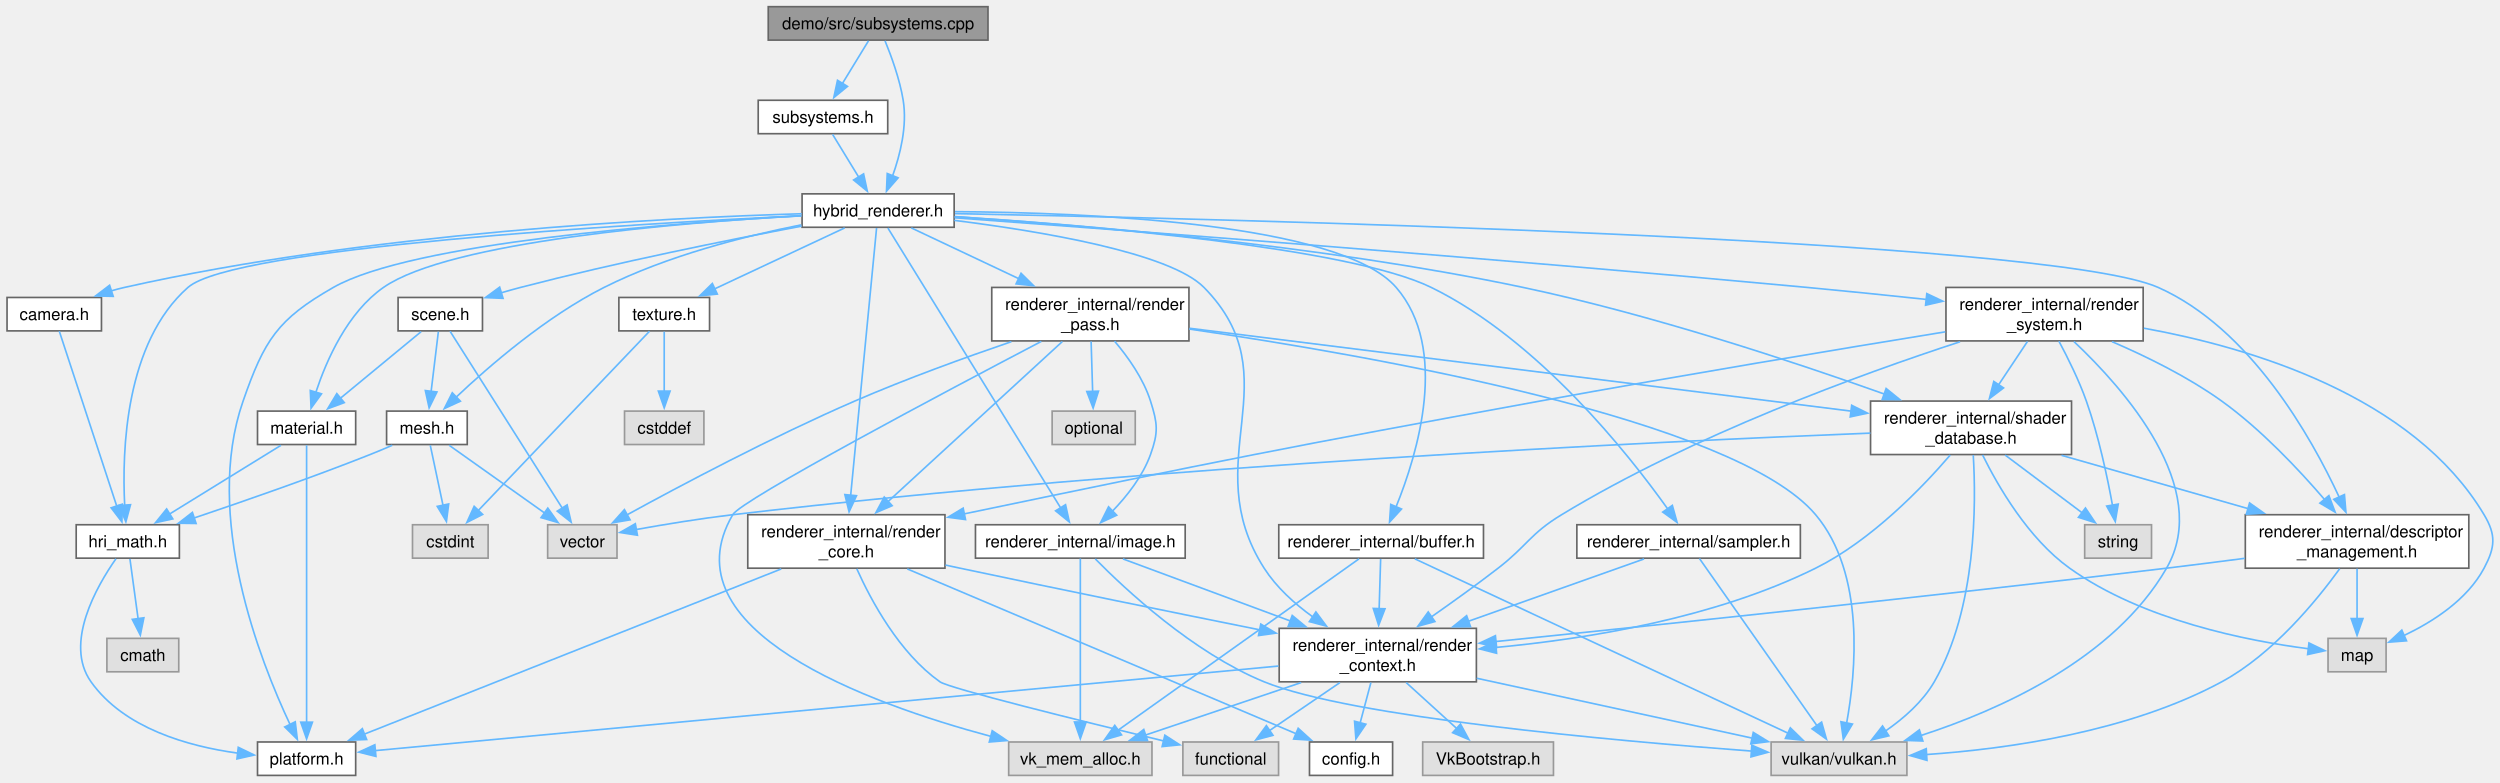
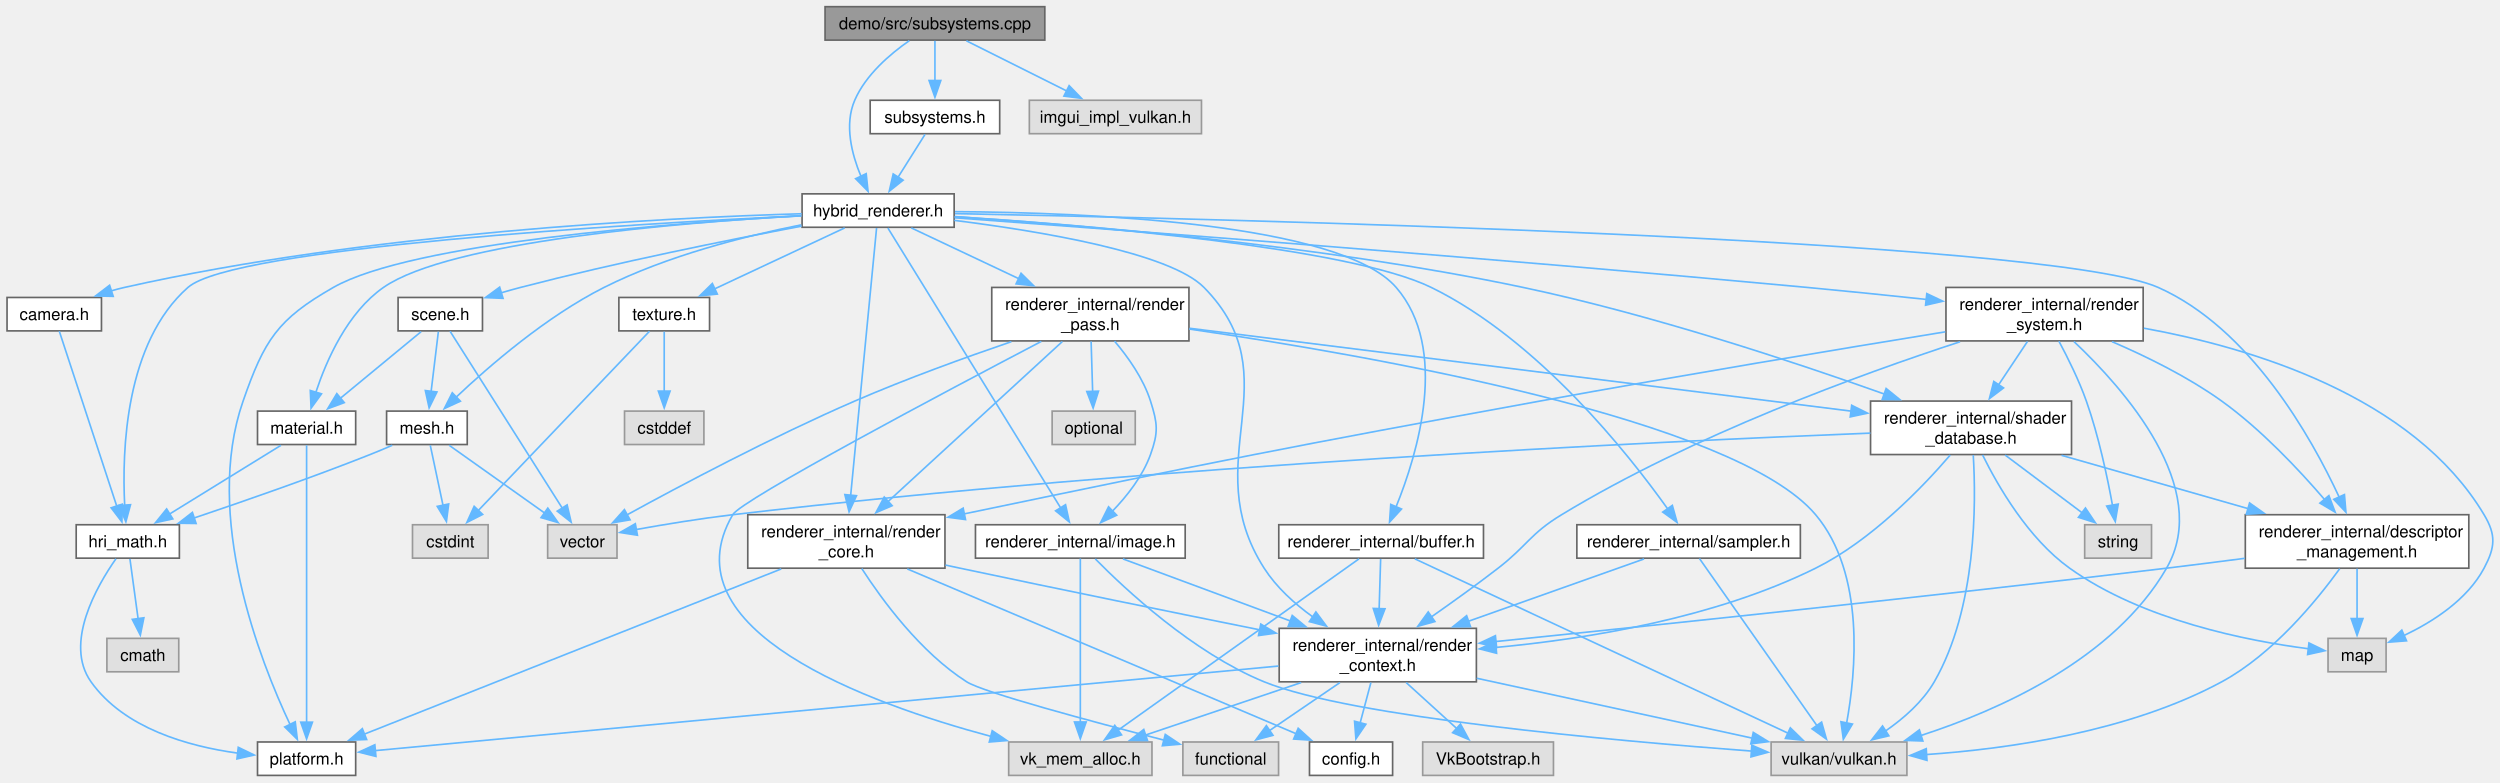
<svg xmlns="http://www.w3.org/2000/svg" xmlns:xlink="http://www.w3.org/1999/xlink" width="1496pt" height="468pt" viewBox="0.00 0.00 1495.57 468.00">
  <g id="graph0" class="graph" transform="scale(1 1) rotate(0) translate(4 464)">
    <g id="Node000001" class="node">
      <g id="a_Node000001">
        <a xlink:title=" ">
-           <polygon fill="#999999" stroke="#666666" points="587,-460 455.5,-460 455.5,-440 587,-440 587,-460" />
-           <text text-anchor="middle" x="521.25" y="-446.5" font-family="Helvetica,sans-Serif" font-size="10.00">demo/src/subsystems.cpp</text>
+           <polygon fill="#999999" stroke="#666666" points="621,-460 489.5,-460 489.5,-440 621,-440 621,-460" />
+           <text text-anchor="middle" x="555.25" y="-446.5" font-family="Helvetica,sans-Serif" font-size="10.00">demo/src/subsystems.cpp</text>
        </a>
      </g>
    </g>
    <g id="Node000002" class="node">
      <g id="a_Node000002">
        <a xlink:href="subsystems_8h.html" target="_top" xlink:title=" ">
-           <polygon fill="white" stroke="#666666" points="527,-404 449.5,-404 449.5,-384 527,-384 527,-404" />
-           <text text-anchor="middle" x="488.25" y="-390.5" font-family="Helvetica,sans-Serif" font-size="10.00">subsystems.h</text>
+           <polygon fill="white" stroke="#666666" points="594,-404 516.5,-404 516.5,-384 594,-384 594,-404" />
+           <text text-anchor="middle" x="555.25" y="-390.5" font-family="Helvetica,sans-Serif" font-size="10.00">subsystems.h</text>
        </a>
      </g>
    </g>
    <g id="edge1_Node000001_Node000002" class="edge">
      <g id="a_edge1_Node000001_Node000002">
        <a xlink:title=" ">
-           <path fill="none" stroke="#63b8ff" d="M515.5,-439.59C511.2,-432.55 505.16,-422.67 499.86,-414" />
-           <polygon fill="#63b8ff" stroke="#63b8ff" points="502.92,-412.3 494.72,-405.59 496.95,-415.95 502.92,-412.3" />
+           <path fill="none" stroke="#63b8ff" d="M555.25,-439.59C555.25,-433.01 555.25,-423.96 555.25,-415.73" />
+           <polygon fill="#63b8ff" stroke="#63b8ff" points="558.75,-415.81 555.25,-405.81 551.75,-415.81 558.75,-415.81" />
        </a>
      </g>
    </g>
    <g id="Node000003" class="node">
      <g id="a_Node000003">
        <a xlink:href="hybrid__renderer_8h.html" target="_top" xlink:title=" ">
          <polygon fill="white" stroke="#666666" points="566.75,-348 475.75,-348 475.75,-328 566.75,-328 566.75,-348" />
          <text text-anchor="middle" x="521.25" y="-334.5" font-family="Helvetica,sans-Serif" font-size="10.00">hybrid_renderer.h</text>
        </a>
      </g>
    </g>
    <g id="edge73_Node000001_Node000003" class="edge">
      <g id="a_edge73_Node000001_Node000003">
        <a xlink:title=" ">
-           <path fill="none" stroke="#63b8ff" d="M525.39,-439.57C529.07,-430.62 534.19,-416.68 536.25,-404 538.75,-388.6 534.46,-371.4 529.84,-358.56" />
-           <polygon fill="#63b8ff" stroke="#63b8ff" points="533.21,-357.57 526.25,-349.59 526.71,-360.17 533.21,-357.57" />
+           <path fill="none" stroke="#63b8ff" d="M539.95,-439.69C528.56,-431.79 513.88,-419.3 507.25,-404 500.93,-389.42 505.46,-371.72 510.99,-358.48" />
+           <polygon fill="#63b8ff" stroke="#63b8ff" points="514.11,-360.08 515.22,-349.54 507.78,-357.08 514.11,-360.08" />
+         </a>
+       </g>
+     </g>
+     <g id="Node000032" class="node">
+       <g id="a_Node000032">
+         <a xlink:title=" ">
+           <polygon fill="#e0e0e0" stroke="#999999" points="714.75,-404 611.75,-404 611.75,-384 714.75,-384 714.75,-404" />
+           <text text-anchor="middle" x="663.25" y="-390.5" font-family="Helvetica,sans-Serif" font-size="10.00">imgui_impl_vulkan.h</text>
+         </a>
+       </g>
+     </g>
+     <g id="edge74_Node000001_Node000032" class="edge">
+       <g id="a_edge74_Node000001_Node000032">
+         <a xlink:title=" ">
+           <path fill="none" stroke="#63b8ff" d="M574.06,-439.59C590.61,-431.32 614.96,-419.14 634.04,-409.6" />
+           <polygon fill="#63b8ff" stroke="#63b8ff" points="635.56,-412.76 642.94,-405.16 632.43,-406.5 635.56,-412.76" />
        </a>
      </g>
    </g>
    <g id="edge2_Node000002_Node000003" class="edge">
      <g id="a_edge2_Node000002_Node000003">
        <a xlink:title=" ">
-           <path fill="none" stroke="#63b8ff" d="M494,-383.59C498.3,-376.55 504.34,-366.67 509.64,-358" />
-           <polygon fill="#63b8ff" stroke="#63b8ff" points="512.55,-359.95 514.78,-349.59 506.58,-356.3 512.55,-359.95" />
+           <path fill="none" stroke="#63b8ff" d="M549.33,-383.59C544.89,-376.55 538.67,-366.67 533.21,-358" />
+           <polygon fill="#63b8ff" stroke="#63b8ff" points="536.2,-356.18 527.91,-349.58 530.28,-359.91 536.2,-356.18" />
        </a>
      </g>
    </g>
    <g id="Node000004" class="node">
      <g id="a_Node000004">
        <a xlink:href="platform_8h.html" target="_top" xlink:title=" ">
          <polygon fill="white" stroke="#666666" points="208.62,-20 149.88,-20 149.88,0 208.62,0 208.62,-20" />
          <text text-anchor="middle" x="179.25" y="-6.5" font-family="Helvetica,sans-Serif" font-size="10.00">platform.h</text>
        </a>
      </g>
    </g>
    <g id="edge3_Node000003_Node000004" class="edge">
      <g id="a_edge3_Node000003_Node000004">
        <a xlink:title=" ">
          <path fill="none" stroke="#63b8ff" d="M475.28,-334.85C397.08,-330.5 242.09,-318.72 195.25,-292 161.73,-272.88 153.96,-260.44 141.25,-224 117.26,-155.21 151.43,-68.41 169.4,-30.36" />
          <polygon fill="#63b8ff" stroke="#63b8ff" points="172.46,-32.07 173.71,-21.55 166.17,-28.99 172.46,-32.07" />
        </a>
      </g>
    </g>
    <g id="Node000005" class="node">
      <g id="a_Node000005">
        <a xlink:href="camera_8h.html" target="_top" xlink:title=" ">
          <polygon fill="white" stroke="#666666" points="56.5,-286 0,-286 0,-266 56.5,-266 56.5,-286" />
          <text text-anchor="middle" x="28.25" y="-272.5" font-family="Helvetica,sans-Serif" font-size="10.00">camera.h</text>
        </a>
      </g>
    </g>
    <g id="edge4_Node000003_Node000005" class="edge">
      <g id="a_edge4_Node000003_Node000005">
        <a xlink:title=" ">
          <path fill="none" stroke="#63b8ff" d="M475.54,-336.1C393.42,-333.68 215.92,-324.76 70.25,-292 67.64,-291.41 64.96,-290.71 62.29,-289.93" />
          <polygon fill="#63b8ff" stroke="#63b8ff" points="63.53,-286.66 52.94,-286.9 61.37,-293.31 63.53,-286.66" />
        </a>
      </g>
    </g>
    <g id="Node000006" class="node">
      <g id="a_Node000006">
        <a xlink:href="hri__math_8h.html" target="_top" xlink:title=" ">
          <polygon fill="white" stroke="#666666" points="103.12,-150 41.38,-150 41.38,-130 103.12,-130 103.12,-150" />
          <text text-anchor="middle" x="72.25" y="-136.5" font-family="Helvetica,sans-Serif" font-size="10.00">hri_math.h</text>
        </a>
      </g>
    </g>
    <g id="edge8_Node000003_Node000006" class="edge">
      <g id="a_edge8_Node000003_Node000006">
        <a xlink:title=" ">
          <path fill="none" stroke="#63b8ff" d="M475.26,-334.94C373.34,-329.97 135.37,-315.91 108.25,-292 70.77,-258.96 68.7,-194.58 70.4,-161.58" />
          <polygon fill="#63b8ff" stroke="#63b8ff" points="73.88,-161.98 71.1,-151.76 66.9,-161.49 73.88,-161.98" />
        </a>
      </g>
    </g>
    <g id="Node000008" class="node">
      <g id="a_Node000008">
        <a xlink:href="material_8h.html" target="_top" xlink:title=" ">
          <polygon fill="white" stroke="#666666" points="208.62,-218 149.88,-218 149.88,-198 208.62,-198 208.62,-218" />
          <text text-anchor="middle" x="179.25" y="-204.5" font-family="Helvetica,sans-Serif" font-size="10.00">material.h</text>
        </a>
      </g>
    </g>
    <g id="edge9_Node000003_Node000008" class="edge">
      <g id="a_edge9_Node000003_Node000008">
        <a xlink:title=" ">
          <path fill="none" stroke="#63b8ff" d="M475.27,-334.91C402.47,-330.79 264.83,-319.53 225.25,-292 203.74,-277.03 191.2,-248.62 184.79,-229.25" />
          <polygon fill="#63b8ff" stroke="#63b8ff" points="188.16,-228.32 181.93,-219.76 181.46,-230.34 188.16,-228.32" />
        </a>
      </g>
    </g>
    <g id="Node000009" class="node">
      <g id="a_Node000009">
        <a xlink:href="mesh_8h.html" target="_top" xlink:title=" ">
          <polygon fill="white" stroke="#666666" points="275.38,-218 227.12,-218 227.12,-198 275.38,-198 275.38,-218" />
          <text text-anchor="middle" x="251.25" y="-204.5" font-family="Helvetica,sans-Serif" font-size="10.00">mesh.h</text>
        </a>
      </g>
    </g>
    <g id="edge12_Node000003_Node000009" class="edge">
      <g id="a_edge12_Node000003_Node000009">
        <a xlink:title=" ">
          <path fill="none" stroke="#63b8ff" d="M475.29,-329.46C441.39,-322.71 394.84,-310.91 357.25,-292 322.67,-274.6 288.46,-244.97 268.62,-226.22" />
          <polygon fill="#63b8ff" stroke="#63b8ff" points="271.28,-223.93 261.66,-219.51 266.43,-228.97 271.28,-223.93" />
        </a>
      </g>
    </g>
    <g id="Node000012" class="node">
      <g id="a_Node000012">
        <a xlink:href="scene_8h.html" target="_top" xlink:title=" ">
          <polygon fill="white" stroke="#666666" points="284.5,-286 234,-286 234,-266 284.5,-266 284.5,-286" />
          <text text-anchor="middle" x="259.25" y="-272.5" font-family="Helvetica,sans-Serif" font-size="10.00">scene.h</text>
        </a>
      </g>
    </g>
    <g id="edge16_Node000003_Node000012" class="edge">
      <g id="a_edge16_Node000003_Node000012">
        <a xlink:title=" ">
          <path fill="none" stroke="#63b8ff" d="M475.45,-328.68C431.92,-320.47 364.74,-306.99 307.25,-292 303.46,-291.01 299.52,-289.91 295.61,-288.76" />
          <polygon fill="#63b8ff" stroke="#63b8ff" points="296.81,-285.47 286.23,-285.91 294.78,-292.17 296.81,-285.47" />
        </a>
      </g>
    </g>
    <g id="Node000013" class="node">
      <g id="a_Node000013">
        <a xlink:href="texture_8h.html" target="_top" xlink:title=" ">
          <polygon fill="white" stroke="#666666" points="420.38,-286 366.12,-286 366.12,-266 420.38,-266 420.38,-286" />
          <text text-anchor="middle" x="393.25" y="-272.5" font-family="Helvetica,sans-Serif" font-size="10.00">texture.h</text>
        </a>
      </g>
    </g>
    <g id="edge20_Node000003_Node000013" class="edge">
      <g id="a_edge20_Node000003_Node000013">
        <a xlink:title=" ">
          <path fill="none" stroke="#63b8ff" d="M501.25,-327.62C480.4,-317.85 447.46,-302.41 423.44,-291.15" />
          <polygon fill="#63b8ff" stroke="#63b8ff" points="425.02,-288.03 414.48,-286.95 422.05,-294.37 425.02,-288.03" />
        </a>
      </g>
    </g>
    <g id="Node000015" class="node">
      <g id="a_Node000015">
        <a xlink:href="buffer_8h.html" target="_top" xlink:title=" ">
          <polygon fill="white" stroke="#666666" points="883.5,-150 761,-150 761,-130 883.5,-130 883.5,-150" />
          <text text-anchor="middle" x="822.25" y="-136.5" font-family="Helvetica,sans-Serif" font-size="10.00">renderer_internal/buffer.h</text>
        </a>
      </g>
    </g>
    <g id="edge23_Node000003_Node000015" class="edge">
      <g id="a_edge23_Node000003_Node000015">
        <a xlink:title=" ">
          <path fill="none" stroke="#63b8ff" d="M567.24,-337.35C645.08,-336.85 797.67,-330.81 831.25,-292 863.1,-255.2 844.12,-192.55 831.21,-160.76" />
          <polygon fill="#63b8ff" stroke="#63b8ff" points="834.44,-159.4 827.28,-151.59 828.01,-162.16 834.44,-159.4" />
        </a>
      </g>
    </g>
    <g id="Node000018" class="node">
      <g id="a_Node000018">
        <a xlink:href="render__context_8h.html" target="_top" xlink:title=" ">
          <polygon fill="white" stroke="#666666" points="879.25,-88 761.25,-88 761.25,-56 879.25,-56 879.25,-88" />
          <text text-anchor="start" x="769.25" y="-74.5" font-family="Helvetica,sans-Serif" font-size="10.00">renderer_internal/render</text>
          <text text-anchor="middle" x="820.25" y="-62.5" font-family="Helvetica,sans-Serif" font-size="10.00">_context.h</text>
        </a>
      </g>
    </g>
    <g id="edge41_Node000003_Node000018" class="edge">
      <g id="a_edge41_Node000003_Node000018">
        <a xlink:title=" ">
          <path fill="none" stroke="#63b8ff" d="M566.82,-332.13C617.73,-325.76 695.71,-312.86 716.25,-292 769.82,-237.58 711.09,-188.32 752.25,-124 759.57,-112.56 770.42,-102.75 781.31,-94.88" />
          <polygon fill="#63b8ff" stroke="#63b8ff" points="783.22,-97.82 789.55,-89.32 779.3,-92.02 783.22,-97.82" />
        </a>
      </g>
    </g>
    <g id="Node000022" class="node">
      <g id="a_Node000022">
        <a xlink:href="descriptor__management_8h.html" target="_top" xlink:title=" ">
          <polygon fill="white" stroke="#666666" points="1473.12,-156 1339.38,-156 1339.38,-124 1473.12,-124 1473.12,-156" />
          <text text-anchor="start" x="1347.38" y="-142.5" font-family="Helvetica,sans-Serif" font-size="10.00">renderer_internal/descriptor</text>
          <text text-anchor="middle" x="1406.25" y="-130.5" font-family="Helvetica,sans-Serif" font-size="10.00">_management.h</text>
        </a>
      </g>
    </g>
    <g id="edge33_Node000003_Node000022" class="edge">
      <g id="a_edge33_Node000003_Node000022">
        <a xlink:title=" ">
          <path fill="none" stroke="#63b8ff" d="M567.23,-336.18C722.54,-333.14 1221.59,-321.19 1287.25,-292 1342.25,-267.54 1378.82,-202.61 1395.62,-166.36" />
          <polygon fill="#63b8ff" stroke="#63b8ff" points="1398.7,-168.05 1399.59,-157.49 1392.31,-165.19 1398.7,-168.05" />
        </a>
      </g>
    </g>
    <g id="Node000024" class="node">
      <g id="a_Node000024">
        <a xlink:href="image_8h.html" target="_top" xlink:title=" ">
          <polygon fill="white" stroke="#666666" points="705,-150 579.5,-150 579.5,-130 705,-130 705,-150" />
          <text text-anchor="middle" x="642.25" y="-136.5" font-family="Helvetica,sans-Serif" font-size="10.00">renderer_internal/image.h</text>
        </a>
      </g>
    </g>
    <g id="edge37_Node000003_Node000024" class="edge">
      <g id="a_edge37_Node000003_Node000024">
        <a xlink:title=" ">
          <path fill="none" stroke="#63b8ff" d="M527.09,-327.55C545.89,-297.08 605.16,-201.08 630.54,-159.98" />
          <polygon fill="#63b8ff" stroke="#63b8ff" points="633.4,-161.99 635.68,-151.65 627.45,-158.32 633.4,-161.99" />
        </a>
      </g>
    </g>
    <g id="Node000025" class="node">
      <g id="a_Node000025">
        <a xlink:href="render__core_8h.html" target="_top" xlink:title=" ">
          <polygon fill="white" stroke="#666666" points="561.25,-156 443.25,-156 443.25,-124 561.25,-124 561.25,-156" />
          <text text-anchor="start" x="451.25" y="-142.5" font-family="Helvetica,sans-Serif" font-size="10.00">renderer_internal/render</text>
          <text text-anchor="middle" x="502.25" y="-130.5" font-family="Helvetica,sans-Serif" font-size="10.00">_core.h</text>
        </a>
      </g>
    </g>
    <g id="edge42_Node000003_Node000025" class="edge">
      <g id="a_edge42_Node000003_Node000025">
        <a xlink:title=" ">
          <path fill="none" stroke="#63b8ff" d="M520.33,-327.55C517.55,-298.82 509.11,-211.81 504.82,-167.52" />
          <polygon fill="#63b8ff" stroke="#63b8ff" points="508.32,-167.37 503.87,-157.75 501.36,-168.04 508.32,-167.37" />
        </a>
      </g>
    </g>
    <g id="Node000026" class="node">
      <g id="a_Node000026">
        <a xlink:href="render__pass_8h.html" target="_top" xlink:title=" ">
          <polygon fill="white" stroke="#666666" points="707.25,-292 589.25,-292 589.25,-260 707.25,-260 707.25,-292" />
          <text text-anchor="start" x="597.25" y="-278.5" font-family="Helvetica,sans-Serif" font-size="10.00">renderer_internal/render</text>
          <text text-anchor="middle" x="648.25" y="-266.5" font-family="Helvetica,sans-Serif" font-size="10.00">_pass.h</text>
        </a>
      </g>
    </g>
    <g id="edge47_Node000003_Node000026" class="edge">
      <g id="a_edge47_Node000003_Node000026">
        <a xlink:title=" ">
          <path fill="none" stroke="#63b8ff" d="M541.09,-327.62C558.24,-319.52 583.62,-307.53 605.37,-297.26" />
          <polygon fill="#63b8ff" stroke="#63b8ff" points="606.79,-300.46 614.34,-293.02 603.8,-294.13 606.79,-300.46" />
        </a>
      </g>
    </g>
    <g id="Node000028" class="node">
      <g id="a_Node000028">
        <a xlink:href="shader__database_8h.html" target="_top" xlink:title=" ">
          <polygon fill="white" stroke="#666666" points="1235.38,-224 1115.12,-224 1115.12,-192 1235.38,-192 1235.38,-224" />
          <text text-anchor="start" x="1123.12" y="-210.5" font-family="Helvetica,sans-Serif" font-size="10.00">renderer_internal/shader</text>
          <text text-anchor="middle" x="1175.25" y="-198.5" font-family="Helvetica,sans-Serif" font-size="10.00">_database.h</text>
        </a>
      </g>
    </g>
    <g id="edge72_Node000003_Node000028" class="edge">
      <g id="a_edge72_Node000003_Node000028">
        <a xlink:title=" ">
          <path fill="none" stroke="#63b8ff" d="M567.15,-334.39C639.92,-329.65 785.96,-317.62 907.25,-292 983.94,-275.8 1070.1,-247.17 1123.53,-228.14" />
          <polygon fill="#63b8ff" stroke="#63b8ff" points="1124.44,-231.53 1132.67,-224.86 1122.08,-224.94 1124.44,-231.53" />
        </a>
      </g>
    </g>
    <g id="Node000030" class="node">
      <g id="a_Node000030">
        <a xlink:href="render__system_8h.html" target="_top" xlink:title=" ">
          <polygon fill="white" stroke="#666666" points="1278.25,-292 1160.25,-292 1160.25,-260 1278.25,-260 1278.25,-292" />
          <text text-anchor="start" x="1168.25" y="-278.5" font-family="Helvetica,sans-Serif" font-size="10.00">renderer_internal/render</text>
          <text text-anchor="middle" x="1219.25" y="-266.5" font-family="Helvetica,sans-Serif" font-size="10.00">_system.h</text>
        </a>
      </g>
    </g>
    <g id="edge61_Node000003_Node000030" class="edge">
      <g id="a_edge61_Node000003_Node000030">
        <a xlink:title=" ">
          <path fill="none" stroke="#63b8ff" d="M567.05,-333.67C662.17,-326.68 888.02,-309.65 1077.25,-292 1100.48,-289.83 1125.81,-287.23 1148.57,-284.81" />
          <polygon fill="#63b8ff" stroke="#63b8ff" points="1148.79,-288.31 1158.36,-283.76 1148.04,-281.35 1148.79,-288.31" />
        </a>
      </g>
    </g>
    <g id="Node000031" class="node">
      <g id="a_Node000031">
        <a xlink:href="sampler_8h.html" target="_top" xlink:title=" ">
          <polygon fill="white" stroke="#666666" points="1073.12,-150 939.38,-150 939.38,-130 1073.12,-130 1073.12,-150" />
          <text text-anchor="middle" x="1006.25" y="-136.5" font-family="Helvetica,sans-Serif" font-size="10.00">renderer_internal/sampler.h</text>
        </a>
      </g>
    </g>
    <g id="edge69_Node000003_Node000031" class="edge">
      <g id="a_edge69_Node000003_Node000031">
        <a xlink:title=" ">
          <path fill="none" stroke="#63b8ff" d="M566.97,-334.34C645.66,-329.18 802.96,-316.13 852.25,-292 916.28,-260.65 970.25,-192.41 993.71,-159.49" />
          <polygon fill="#63b8ff" stroke="#63b8ff" points="996.51,-161.58 999.36,-151.38 990.77,-157.58 996.51,-161.58" />
        </a>
      </g>
    </g>
    <g id="edge5_Node000005_Node000006" class="edge">
      <g id="a_edge5_Node000005_Node000006">
        <a xlink:title=" ">
          <path fill="none" stroke="#63b8ff" d="M31.27,-265.79C38.34,-244.27 56.06,-190.31 65.72,-160.89" />
          <polygon fill="#63b8ff" stroke="#63b8ff" points="68.94,-162.31 68.73,-151.71 62.29,-160.12 68.94,-162.31" />
        </a>
      </g>
    </g>
    <g id="edge7_Node000006_Node000004" class="edge">
      <g id="a_edge7_Node000006_Node000004">
        <a xlink:title=" ">
          <path fill="none" stroke="#63b8ff" d="M65.17,-129.64C53.7,-113.26 33.93,-78.97 50.25,-56 70.01,-28.17 108.32,-17.41 138.07,-13.32" />
          <polygon fill="#63b8ff" stroke="#63b8ff" points="138.37,-16.81 147.91,-12.19 137.57,-9.86 138.37,-16.81" />
        </a>
      </g>
    </g>
    <g id="Node000007" class="node">
      <g id="a_Node000007">
        <a xlink:title=" ">
          <polygon fill="#e0e0e0" stroke="#999999" points="102.75,-82 59.75,-82 59.75,-62 102.75,-62 102.75,-82" />
          <text text-anchor="middle" x="81.25" y="-68.5" font-family="Helvetica,sans-Serif" font-size="10.00">cmath</text>
        </a>
      </g>
    </g>
    <g id="edge6_Node000006_Node000007" class="edge">
      <g id="a_edge6_Node000006_Node000007">
        <a xlink:title=" ">
          <path fill="none" stroke="#63b8ff" d="M73.54,-129.54C74.81,-120.23 76.79,-105.7 78.43,-93.7" />
          <polygon fill="#63b8ff" stroke="#63b8ff" points="81.88,-94.32 79.76,-83.94 74.94,-93.37 81.88,-94.32" />
        </a>
      </g>
    </g>
    <g id="edge10_Node000008_Node000004" class="edge">
      <g id="a_edge10_Node000008_Node000004">
        <a xlink:title=" ">
          <path fill="none" stroke="#63b8ff" d="M179.25,-197.55C179.25,-167.54 179.25,-73.92 179.25,-31.85" />
          <polygon fill="#63b8ff" stroke="#63b8ff" points="182.75,-31.87 179.25,-21.87 175.75,-31.87 182.75,-31.87" />
        </a>
      </g>
    </g>
    <g id="edge11_Node000008_Node000006" class="edge">
      <g id="a_edge11_Node000008_Node000006">
        <a xlink:title=" ">
          <path fill="none" stroke="#63b8ff" d="M163.92,-197.54C146.52,-186.81 117.88,-169.14 97.24,-156.41" />
          <polygon fill="#63b8ff" stroke="#63b8ff" points="99.19,-153.5 88.84,-151.23 95.51,-159.46 99.19,-153.5" />
        </a>
      </g>
    </g>
    <g id="edge15_Node000009_Node000006" class="edge">
      <g id="a_edge15_Node000009_Node000006">
        <a xlink:title=" ">
          <path fill="none" stroke="#63b8ff" d="M230.5,-197.54C226.15,-195.64 221.57,-193.71 217.25,-192 181.94,-178.02 141.07,-163.83 111.74,-153.97" />
          <polygon fill="#63b8ff" stroke="#63b8ff" points="113.13,-150.75 102.54,-150.9 110.92,-157.38 113.13,-150.75" />
        </a>
      </g>
    </g>
    <g id="Node000010" class="node">
      <g id="a_Node000010">
        <a xlink:title=" ">
          <polygon fill="#e0e0e0" stroke="#999999" points="287.88,-150 242.62,-150 242.62,-130 287.88,-130 287.88,-150" />
          <text text-anchor="middle" x="265.25" y="-136.5" font-family="Helvetica,sans-Serif" font-size="10.00">cstdint</text>
        </a>
      </g>
    </g>
    <g id="edge13_Node000009_Node000010" class="edge">
      <g id="a_edge13_Node000009_Node000010">
        <a xlink:title=" ">
          <path fill="none" stroke="#63b8ff" d="M253.26,-197.54C255.25,-188.13 258.38,-173.39 260.94,-161.32" />
          <polygon fill="#63b8ff" stroke="#63b8ff" points="264.28,-162.43 262.93,-151.92 257.43,-160.98 264.28,-162.43" />
        </a>
      </g>
    </g>
    <g id="Node000011" class="node">
      <g id="a_Node000011">
        <a xlink:title=" ">
          <polygon fill="#e0e0e0" stroke="#999999" points="365,-150 323.5,-150 323.5,-130 365,-130 365,-150" />
          <text text-anchor="middle" x="344.25" y="-136.5" font-family="Helvetica,sans-Serif" font-size="10.00">vector</text>
        </a>
      </g>
    </g>
    <g id="edge14_Node000009_Node000011" class="edge">
      <g id="a_edge14_Node000009_Node000011">
        <a xlink:title=" ">
          <path fill="none" stroke="#63b8ff" d="M264.57,-197.54C279.49,-186.96 303.91,-169.63 321.79,-156.94" />
          <polygon fill="#63b8ff" stroke="#63b8ff" points="323.59,-159.96 329.72,-151.31 319.54,-154.25 323.59,-159.96" />
        </a>
      </g>
    </g>
    <g id="edge18_Node000012_Node000008" class="edge">
      <g id="a_edge18_Node000012_Node000008">
        <a xlink:title=" ">
          <path fill="none" stroke="#63b8ff" d="M247.79,-265.54C235.19,-255.15 214.72,-238.27 199.43,-225.65" />
          <polygon fill="#63b8ff" stroke="#63b8ff" points="201.8,-223.07 191.86,-219.4 197.34,-228.47 201.8,-223.07" />
        </a>
      </g>
    </g>
    <g id="edge19_Node000012_Node000009" class="edge">
      <g id="a_edge19_Node000012_Node000009">
        <a xlink:title=" ">
          <path fill="none" stroke="#63b8ff" d="M258.1,-265.54C256.98,-256.23 255.21,-241.7 253.76,-229.7" />
          <polygon fill="#63b8ff" stroke="#63b8ff" points="257.25,-229.45 252.58,-219.94 250.31,-230.29 257.25,-229.45" />
        </a>
      </g>
    </g>
    <g id="edge17_Node000012_Node000011" class="edge">
      <g id="a_edge17_Node000012_Node000011">
        <a xlink:title=" ">
          <path fill="none" stroke="#63b8ff" d="M265.09,-265.79C278.92,-243.99 313.89,-188.87 332.37,-159.73" />
          <polygon fill="#63b8ff" stroke="#63b8ff" points="335.15,-161.87 337.56,-151.55 329.24,-158.12 335.15,-161.87" />
        </a>
      </g>
    </g>
    <g id="edge22_Node000013_Node000010" class="edge">
      <g id="a_edge22_Node000013_Node000010">
        <a xlink:title=" ">
          <path fill="none" stroke="#63b8ff" d="M384.45,-265.79C363.35,-243.7 309.58,-187.41 282.05,-158.59" />
          <polygon fill="#63b8ff" stroke="#63b8ff" points="284.59,-156.18 275.15,-151.37 279.53,-161.02 284.59,-156.18" />
        </a>
      </g>
    </g>
    <g id="Node000014" class="node">
      <g id="a_Node000014">
        <a xlink:title=" ">
          <polygon fill="#e0e0e0" stroke="#999999" points="417,-218 369.5,-218 369.5,-198 417,-198 417,-218" />
          <text text-anchor="middle" x="393.25" y="-204.5" font-family="Helvetica,sans-Serif" font-size="10.00">cstddef</text>
        </a>
      </g>
    </g>
    <g id="edge21_Node000013_Node000014" class="edge">
      <g id="a_edge21_Node000013_Node000014">
        <a xlink:title=" ">
          <path fill="none" stroke="#63b8ff" d="M393.25,-265.54C393.25,-256.23 393.25,-241.7 393.25,-229.7" />
          <polygon fill="#63b8ff" stroke="#63b8ff" points="396.75,-229.95 393.25,-219.95 389.75,-229.95 396.75,-229.95" />
        </a>
      </g>
    </g>
    <g id="Node000016" class="node">
      <g id="a_Node000016">
        <a xlink:title=" ">
          <polygon fill="#e0e0e0" stroke="#999999" points="685.12,-20 599.38,-20 599.38,0 685.12,0 685.12,-20" />
          <text text-anchor="middle" x="642.25" y="-6.5" font-family="Helvetica,sans-Serif" font-size="10.00">vk_mem_alloc.h</text>
        </a>
      </g>
    </g>
    <g id="edge24_Node000015_Node000016" class="edge">
      <g id="a_edge24_Node000015_Node000016">
        <a xlink:title=" ">
          <path fill="none" stroke="#63b8ff" d="M809.01,-129.59C778.46,-107.86 702.71,-54 664.73,-26.98" />
          <polygon fill="#63b8ff" stroke="#63b8ff" points="666.92,-24.25 656.74,-21.3 662.86,-29.95 666.92,-24.25" />
        </a>
      </g>
    </g>
    <g id="Node000017" class="node">
      <g id="a_Node000017">
        <a xlink:title=" ">
          <polygon fill="#e0e0e0" stroke="#999999" points="1136.88,-20 1055.62,-20 1055.62,0 1136.88,0 1136.88,-20" />
          <text text-anchor="middle" x="1096.25" y="-6.5" font-family="Helvetica,sans-Serif" font-size="10.00">vulkan/vulkan.h</text>
        </a>
      </g>
    </g>
    <g id="edge25_Node000015_Node000017" class="edge">
      <g id="a_edge25_Node000015_Node000017">
        <a xlink:title=" ">
          <path fill="none" stroke="#63b8ff" d="M842.4,-129.59C889.9,-107.4 1009.15,-51.69 1065.65,-25.3" />
          <polygon fill="#63b8ff" stroke="#63b8ff" points="1067.12,-28.47 1074.7,-21.07 1064.16,-22.13 1067.12,-28.47" />
        </a>
      </g>
    </g>
    <g id="edge26_Node000015_Node000018" class="edge">
      <g id="a_edge26_Node000015_Node000018">
        <a xlink:title=" ">
          <path fill="none" stroke="#63b8ff" d="M821.96,-129.54C821.73,-121.72 821.38,-110.22 821.06,-99.63" />
          <polygon fill="#63b8ff" stroke="#63b8ff" points="824.56,-99.7 820.76,-89.81 817.56,-99.92 824.56,-99.7" />
        </a>
      </g>
    </g>
    <g id="edge28_Node000018_Node000004" class="edge">
      <g id="a_edge28_Node000018_Node000004">
        <a xlink:title=" ">
          <path fill="none" stroke="#63b8ff" d="M760.81,-65.44C632.04,-53.38 330.1,-25.12 220.19,-14.83" />
          <polygon fill="#63b8ff" stroke="#63b8ff" points="220.74,-11.37 210.46,-13.92 220.09,-18.34 220.74,-11.37" />
        </a>
      </g>
    </g>
    <g id="edge31_Node000018_Node000016" class="edge">
      <g id="a_edge31_Node000018_Node000016">
        <a xlink:title=" ">
          <path fill="none" stroke="#63b8ff" d="M774.41,-55.55C745.53,-45.81 708.65,-33.38 681.19,-24.13" />
          <polygon fill="#63b8ff" stroke="#63b8ff" points="682.45,-20.86 671.86,-20.98 680.21,-27.49 682.45,-20.86" />
        </a>
      </g>
    </g>
    <g id="edge32_Node000018_Node000017" class="edge">
      <g id="a_edge32_Node000018_Node000017">
        <a xlink:title=" ">
          <path fill="none" stroke="#63b8ff" d="M879.46,-58.13C928.48,-47.47 997.45,-32.48 1044.34,-22.29" />
          <polygon fill="#63b8ff" stroke="#63b8ff" points="1044.95,-25.73 1053.98,-20.19 1043.47,-18.89 1044.95,-25.73" />
        </a>
      </g>
    </g>
    <g id="Node000019" class="node">
      <g id="a_Node000019">
        <a xlink:href="config_8h.html" target="_top" xlink:title=" ">
          <polygon fill="white" stroke="#666666" points="829.12,-20 779.38,-20 779.38,0 829.12,0 829.12,-20" />
          <text text-anchor="middle" x="804.25" y="-6.5" font-family="Helvetica,sans-Serif" font-size="10.00">config.h</text>
        </a>
      </g>
    </g>
    <g id="edge27_Node000018_Node000019" class="edge">
      <g id="a_edge27_Node000018_Node000019">
        <a xlink:title=" ">
          <path fill="none" stroke="#63b8ff" d="M816.13,-55.55C814.16,-48.17 811.78,-39.24 809.67,-31.32" />
          <polygon fill="#63b8ff" stroke="#63b8ff" points="813.11,-30.63 807.15,-21.87 806.34,-32.43 813.11,-30.63" />
        </a>
      </g>
    </g>
    <g id="Node000020" class="node">
      <g id="a_Node000020">
        <a xlink:title=" ">
          <polygon fill="#e0e0e0" stroke="#999999" points="760.88,-20 703.62,-20 703.62,0 760.88,0 760.88,-20" />
          <text text-anchor="middle" x="732.25" y="-6.5" font-family="Helvetica,sans-Serif" font-size="10.00">functional</text>
        </a>
      </g>
    </g>
    <g id="edge29_Node000018_Node000020" class="edge">
      <g id="a_edge29_Node000018_Node000020">
        <a xlink:title=" ">
          <path fill="none" stroke="#63b8ff" d="M797.59,-55.55C784.6,-46.69 768.34,-35.61 755.29,-26.71" />
          <polygon fill="#63b8ff" stroke="#63b8ff" points="757.53,-24 747.3,-21.26 753.59,-29.79 757.53,-24" />
        </a>
      </g>
    </g>
    <g id="Node000021" class="node">
      <g id="a_Node000021">
        <a xlink:title=" ">
          <polygon fill="#e0e0e0" stroke="#999999" points="925.38,-20 847.12,-20 847.12,0 925.38,0 925.38,-20" />
          <text text-anchor="middle" x="886.25" y="-6.5" font-family="Helvetica,sans-Serif" font-size="10.00">VkBootstrap.h</text>
        </a>
      </g>
    </g>
    <g id="edge30_Node000018_Node000021" class="edge">
      <g id="a_edge30_Node000018_Node000021">
        <a xlink:title=" ">
          <path fill="none" stroke="#63b8ff" d="M837.25,-55.55C846.51,-47.13 857.99,-36.69 867.51,-28.04" />
          <polygon fill="#63b8ff" stroke="#63b8ff" points="869.74,-30.74 874.78,-21.43 865.03,-25.56 869.74,-30.74" />
        </a>
      </g>
    </g>
    <g id="edge35_Node000022_Node000017" class="edge">
      <g id="a_edge35_Node000022_Node000017">
        <a xlink:title=" ">
          <path fill="none" stroke="#63b8ff" d="M1395.89,-123.71C1382.11,-104.65 1355.89,-72.57 1325.25,-56 1269.77,-25.99 1197.09,-15.84 1148.64,-12.49" />
          <polygon fill="#63b8ff" stroke="#63b8ff" points="1148.88,-9 1138.69,-11.89 1148.45,-15.99 1148.88,-9" />
        </a>
      </g>
    </g>
    <g id="edge36_Node000022_Node000018" class="edge">
      <g id="a_edge36_Node000022_Node000018">
        <a xlink:title=" ">
          <path fill="none" stroke="#63b8ff" d="M1339.07,-129.9C1323.69,-127.89 1307.41,-125.82 1292.25,-124 1150.01,-106.96 983.33,-89.55 890.97,-80.12" />
          <polygon fill="#63b8ff" stroke="#63b8ff" points="891.35,-76.65 881.04,-79.11 890.64,-83.61 891.35,-76.65" />
        </a>
      </g>
    </g>
    <g id="Node000023" class="node">
      <g id="a_Node000023">
        <a xlink:title=" ">
          <polygon fill="#e0e0e0" stroke="#999999" points="1423.62,-82 1388.88,-82 1388.88,-62 1423.62,-62 1423.62,-82" />
          <text text-anchor="middle" x="1406.25" y="-68.5" font-family="Helvetica,sans-Serif" font-size="10.00">map</text>
        </a>
      </g>
    </g>
    <g id="edge34_Node000022_Node000023" class="edge">
      <g id="a_edge34_Node000022_Node000023">
        <a xlink:title=" ">
          <path fill="none" stroke="#63b8ff" d="M1406.25,-123.69C1406.25,-114.8 1406.25,-103.46 1406.25,-93.77" />
          <polygon fill="#63b8ff" stroke="#63b8ff" points="1409.75,-93.83 1406.25,-83.83 1402.75,-93.83 1409.75,-93.83" />
        </a>
      </g>
    </g>
    <g id="edge38_Node000024_Node000016" class="edge">
      <g id="a_edge38_Node000024_Node000016">
        <a xlink:title=" ">
          <path fill="none" stroke="#63b8ff" d="M642.25,-129.79C642.25,-109.41 642.25,-60.05 642.25,-31.79" />
          <polygon fill="#63b8ff" stroke="#63b8ff" points="645.75,-31.98 642.25,-21.98 638.75,-31.98 645.75,-31.98" />
        </a>
      </g>
    </g>
    <g id="edge39_Node000024_Node000017" class="edge">
      <g id="a_edge39_Node000024_Node000017">
        <a xlink:title=" ">
          <path fill="none" stroke="#63b8ff" d="M651.19,-129.57C668.69,-111.78 709.51,-73.48 752.25,-56 803.91,-34.87 961.07,-20.75 1043.89,-14.56" />
          <polygon fill="#63b8ff" stroke="#63b8ff" points="1044.09,-18.06 1053.8,-13.84 1043.57,-11.08 1044.09,-18.06" />
        </a>
      </g>
    </g>
    <g id="edge40_Node000024_Node000018" class="edge">
      <g id="a_edge40_Node000024_Node000018">
        <a xlink:title=" ">
          <path fill="none" stroke="#63b8ff" d="M667.75,-129.54C693.86,-119.86 735.18,-104.54 768.23,-92.29" />
          <polygon fill="#63b8ff" stroke="#63b8ff" points="769.06,-95.71 777.22,-88.95 766.63,-89.15 769.06,-95.71" />
        </a>
      </g>
    </g>
    <g id="edge45_Node000025_Node000004" class="edge">
      <g id="a_edge45_Node000025_Node000004">
        <a xlink:title=" ">
          <path fill="none" stroke="#63b8ff" d="M463.29,-123.56C399.63,-98.33 274.36,-48.69 213.73,-24.67" />
          <polygon fill="#63b8ff" stroke="#63b8ff" points="215.19,-21.48 204.6,-21.05 212.61,-27.98 215.19,-21.48" />
        </a>
      </g>
    </g>
    <g id="edge46_Node000025_Node000018" class="edge">
      <g id="a_edge46_Node000025_Node000018">
        <a xlink:title=" ">
          <path fill="none" stroke="#63b8ff" d="M561.58,-125.86C564.51,-125.22 567.41,-124.6 570.25,-124 630.78,-111.15 699.68,-97.14 749.81,-87.06" />
          <polygon fill="#63b8ff" stroke="#63b8ff" points="750.24,-90.54 759.36,-85.14 748.87,-83.68 750.24,-90.54" />
        </a>
      </g>
    </g>
    <g id="edge44_Node000025_Node000019" class="edge">
      <g id="a_edge44_Node000025_Node000019">
        <a xlink:title=" ">
          <path fill="none" stroke="#63b8ff" d="M538.68,-123.56C597.95,-98.44 714.36,-49.1 771.3,-24.97" />
          <polygon fill="#63b8ff" stroke="#63b8ff" points="772.63,-28.2 780.47,-21.08 769.9,-21.76 772.63,-28.2" />
        </a>
      </g>
    </g>
    <g id="edge43_Node000025_Node000020" class="edge">
      <g id="a_edge43_Node000025_Node000020">
        <a xlink:title=" ">
-           <path fill="none" stroke="#63b8ff" d="M508.49,-123.63C516.95,-104.79 533.83,-73.25 558.25,-56 563.81,-52.07 642.56,-32.61 692.19,-20.6" />
-           <polygon fill="#63b8ff" stroke="#63b8ff" points="692.84,-24.05 701.74,-18.3 691.2,-17.24 692.84,-24.05" />
+           <path fill="none" stroke="#63b8ff" d="M511.48,-123.75C523.58,-105.03 546.57,-73.62 574.25,-56 584.33,-49.59 648.88,-32.3 692.29,-21.11" />
+           <polygon fill="#63b8ff" stroke="#63b8ff" points="693.09,-24.52 701.9,-18.65 691.35,-17.74 693.09,-24.52" />
        </a>
      </g>
    </g>
    <g id="edge49_Node000026_Node000011" class="edge">
      <g id="a_edge49_Node000026_Node000011">
        <a xlink:title=" ">
          <path fill="none" stroke="#63b8ff" d="M601,-259.55C573.35,-250.1 537.94,-237.3 507.25,-224 458.04,-202.67 402.81,-173.35 370.92,-155.88" />
          <polygon fill="#63b8ff" stroke="#63b8ff" points="372.82,-152.93 362.37,-151.16 369.44,-159.06 372.82,-152.93" />
        </a>
      </g>
    </g>
    <g id="edge50_Node000026_Node000016" class="edge">
      <g id="a_edge50_Node000026_Node000016">
        <a xlink:title=" ">
          <path fill="none" stroke="#63b8ff" d="M618.92,-259.71C561.53,-229.64 439.48,-164.98 434.25,-156 394.14,-87.17 514.67,-43.2 588.77,-23.33" />
          <polygon fill="#63b8ff" stroke="#63b8ff" points="589.53,-26.75 598.33,-20.84 587.77,-19.98 589.53,-26.75" />
        </a>
      </g>
    </g>
    <g id="edge51_Node000026_Node000017" class="edge">
      <g id="a_edge51_Node000026_Node000017">
        <a xlink:title=" ">
          <path fill="none" stroke="#63b8ff" d="M707.42,-267.1C814.55,-251.53 1034.01,-213.3 1082.25,-156 1112.03,-120.63 1106.41,-61.83 1100.77,-31.1" />
          <polygon fill="#63b8ff" stroke="#63b8ff" points="1104.27,-30.72 1098.83,-21.62 1097.41,-32.12 1104.27,-30.72" />
        </a>
      </g>
    </g>
    <g id="edge52_Node000026_Node000024" class="edge">
      <g id="a_edge52_Node000026_Node000024">
        <a xlink:title=" ">
          <path fill="none" stroke="#63b8ff" d="M662.73,-259.86C670.77,-250.37 679.99,-237.43 684.25,-224 688.55,-210.44 689.05,-205.39 684.25,-192 679.61,-179.07 670.13,-167.08 661.34,-157.98" />
          <polygon fill="#63b8ff" stroke="#63b8ff" points="664.02,-155.7 654.4,-151.25 659.14,-160.73 664.02,-155.7" />
        </a>
      </g>
    </g>
    <g id="edge53_Node000026_Node000025" class="edge">
      <g id="a_edge53_Node000026_Node000025">
        <a xlink:title=" ">
          <path fill="none" stroke="#63b8ff" d="M631.5,-259.63C605.87,-236.1 556.76,-191.03 527.01,-163.72" />
          <polygon fill="#63b8ff" stroke="#63b8ff" points="529.65,-161.4 519.92,-157.22 524.92,-166.56 529.65,-161.4" />
        </a>
      </g>
    </g>
    <g id="Node000027" class="node">
      <g id="a_Node000027">
        <a xlink:title=" ">
          <polygon fill="#e0e0e0" stroke="#999999" points="675.12,-218 625.38,-218 625.38,-198 675.12,-198 675.12,-218" />
          <text text-anchor="middle" x="650.25" y="-204.5" font-family="Helvetica,sans-Serif" font-size="10.00">optional</text>
        </a>
      </g>
    </g>
    <g id="edge48_Node000026_Node000027" class="edge">
      <g id="a_edge48_Node000026_Node000027">
        <a xlink:title=" ">
          <path fill="none" stroke="#63b8ff" d="M648.71,-259.69C648.98,-250.8 649.33,-239.46 649.62,-229.77" />
          <polygon fill="#63b8ff" stroke="#63b8ff" points="653.12,-229.93 649.92,-219.83 646.12,-229.72 653.12,-229.93" />
        </a>
      </g>
    </g>
    <g id="edge54_Node000026_Node000028" class="edge">
      <g id="a_edge54_Node000026_Node000028">
        <a xlink:title=" ">
          <path fill="none" stroke="#63b8ff" d="M707.68,-267.56C805.11,-255.36 998.44,-231.14 1103.4,-218" />
          <polygon fill="#63b8ff" stroke="#63b8ff" points="1103.83,-221.47 1113.32,-216.76 1102.96,-214.53 1103.83,-221.47" />
        </a>
      </g>
    </g>
    <g id="edge57_Node000028_Node000011" class="edge">
      <g id="a_edge57_Node000028_Node000011">
        <a xlink:title=" ">
          <path fill="none" stroke="#63b8ff" d="M1115.04,-204.83C988.58,-199.83 686.23,-185.6 434.25,-156 414.95,-153.73 393.48,-150.19 376.35,-147.12" />
          <polygon fill="#63b8ff" stroke="#63b8ff" points="377.22,-143.72 366.75,-145.36 375.96,-150.61 377.22,-143.72" />
        </a>
      </g>
    </g>
    <g id="edge58_Node000028_Node000017" class="edge">
      <g id="a_edge58_Node000028_Node000017">
        <a xlink:title=" ">
          <path fill="none" stroke="#63b8ff" d="M1176.58,-191.67C1178.34,-162.96 1178.68,-100.05 1153.25,-56 1146.35,-44.05 1134.92,-34.09 1124.11,-26.6" />
          <polygon fill="#63b8ff" stroke="#63b8ff" points="1126.08,-23.7 1115.77,-21.25 1122.3,-29.6 1126.08,-23.7" />
        </a>
      </g>
    </g>
    <g id="edge59_Node000028_Node000018" class="edge">
      <g id="a_edge59_Node000028_Node000018">
        <a xlink:title=" ">
          <path fill="none" stroke="#63b8ff" d="M1162.84,-191.73C1146.47,-172.69 1115.79,-140.64 1082.25,-124 1021.89,-94.06 945.57,-81.68 890.9,-76.57" />
          <polygon fill="#63b8ff" stroke="#63b8ff" points="891.34,-73.09 881.08,-75.71 890.74,-80.07 891.34,-73.09" />
        </a>
      </g>
    </g>
    <g id="edge60_Node000028_Node000022" class="edge">
      <g id="a_edge60_Node000028_Node000022">
        <a xlink:title=" ">
          <path fill="none" stroke="#63b8ff" d="M1229.41,-191.53C1262.88,-181.96 1306.05,-169.63 1341.35,-159.54" />
          <polygon fill="#63b8ff" stroke="#63b8ff" points="1341.92,-163.02 1350.58,-156.91 1340,-156.29 1341.92,-163.02" />
        </a>
      </g>
    </g>
    <g id="edge56_Node000028_Node000023" class="edge">
      <g id="a_edge56_Node000028_Node000023">
        <a xlink:title=" ">
          <path fill="none" stroke="#63b8ff" d="M1182.15,-191.77C1191.38,-173.07 1209.51,-141.68 1234.25,-124 1277.96,-92.76 1340.86,-80.46 1377.24,-75.77" />
          <polygon fill="#63b8ff" stroke="#63b8ff" points="1377.47,-79.26 1386.99,-74.62 1376.65,-72.31 1377.47,-79.26" />
        </a>
      </g>
    </g>
    <g id="Node000029" class="node">
      <g id="a_Node000029">
        <a xlink:title=" ">
          <polygon fill="#e0e0e0" stroke="#999999" points="1283.25,-150 1243.25,-150 1243.25,-130 1283.25,-130 1283.25,-150" />
          <text text-anchor="middle" x="1263.25" y="-136.5" font-family="Helvetica,sans-Serif" font-size="10.00">string</text>
        </a>
      </g>
    </g>
    <g id="edge55_Node000028_Node000029" class="edge">
      <g id="a_edge55_Node000028_Node000029">
        <a xlink:title=" ">
          <path fill="none" stroke="#63b8ff" d="M1195.66,-191.69C1209.52,-181.3 1227.82,-167.57 1241.88,-157.03" />
          <polygon fill="#63b8ff" stroke="#63b8ff" points="1243.72,-160.02 1249.62,-151.22 1239.52,-154.42 1243.72,-160.02" />
        </a>
      </g>
    </g>
    <g id="edge64_Node000030_Node000017" class="edge">
      <g id="a_edge64_Node000030_Node000017">
        <a xlink:title=" ">
          <path fill="none" stroke="#63b8ff" d="M1236.82,-259.62C1266.31,-231.88 1319.93,-171.9 1292.25,-124 1260.87,-69.69 1192.37,-39.16 1145.27,-23.88" />
          <polygon fill="#63b8ff" stroke="#63b8ff" points="1146.42,-20.58 1135.83,-20.95 1144.34,-27.26 1146.42,-20.58" />
        </a>
      </g>
    </g>
    <g id="edge66_Node000030_Node000018" class="edge">
      <g id="a_edge66_Node000030_Node000018">
        <a xlink:title=" ">
          <path fill="none" stroke="#63b8ff" d="M1168.7,-259.5C1109.19,-240.08 1008.54,-203.49 930.25,-156 911.37,-144.55 909.72,-137.5 892.25,-124 879.41,-114.07 864.86,-103.62 852.21,-94.78" />
          <polygon fill="#63b8ff" stroke="#63b8ff" points="854.43,-92.06 844.22,-89.24 850.44,-97.82 854.43,-92.06" />
        </a>
      </g>
    </g>
    <g id="edge65_Node000030_Node000022" class="edge">
      <g id="a_edge65_Node000030_Node000022">
        <a xlink:title=" ">
          <path fill="none" stroke="#63b8ff" d="M1259.6,-259.55C1280.2,-250.7 1305.1,-238.48 1325.25,-224 1348.78,-207.09 1371.45,-182.96 1386.8,-165.08" />
          <polygon fill="#63b8ff" stroke="#63b8ff" points="1389.39,-167.43 1393.14,-157.52 1384.03,-162.93 1389.39,-167.43" />
        </a>
      </g>
    </g>
    <g id="edge63_Node000030_Node000023" class="edge">
      <g id="a_edge63_Node000030_Node000023">
        <a xlink:title=" ">
          <path fill="none" stroke="#63b8ff" d="M1278.68,-267.6C1342.28,-256.1 1439.75,-227.23 1482.25,-156 1489.54,-143.79 1488.94,-136.55 1482.25,-124 1472.1,-104.96 1451.33,-91.77 1434.06,-83.58" />
          <polygon fill="#63b8ff" stroke="#63b8ff" points="1435.84,-80.54 1425.28,-79.72 1433.03,-86.95 1435.84,-80.54" />
        </a>
      </g>
    </g>
    <g id="edge67_Node000030_Node000025" class="edge">
      <g id="a_edge67_Node000030_Node000025">
        <a xlink:title=" ">
          <path fill="none" stroke="#63b8ff" d="M1159.86,-265.44C1098.9,-255.52 1001.34,-239.34 917.25,-224 766.27,-196.46 725.98,-188.41 572.8,-156.51" />
          <polygon fill="#63b8ff" stroke="#63b8ff" points="573.56,-153.09 563.05,-154.48 572.13,-159.95 573.56,-153.09" />
        </a>
      </g>
    </g>
    <g id="edge68_Node000030_Node000028" class="edge">
      <g id="a_edge68_Node000030_Node000028">
        <a xlink:title=" ">
          <path fill="none" stroke="#63b8ff" d="M1209.04,-259.69C1203.88,-251.95 1197.48,-242.35 1191.65,-233.6" />
          <polygon fill="#63b8ff" stroke="#63b8ff" points="1194.7,-231.86 1186.24,-225.48 1188.87,-235.75 1194.7,-231.86" />
        </a>
      </g>
    </g>
    <g id="edge62_Node000030_Node000029" class="edge">
      <g id="a_edge62_Node000030_Node000029">
        <a xlink:title=" ">
          <path fill="none" stroke="#63b8ff" d="M1227.87,-259.78C1233.2,-249.84 1239.84,-236.46 1244.25,-224 1251.64,-203.14 1256.88,-178.3 1259.96,-161.27" />
          <polygon fill="#63b8ff" stroke="#63b8ff" points="1263.33,-162.35 1261.57,-151.9 1256.43,-161.17 1263.33,-162.35" />
        </a>
      </g>
    </g>
    <g id="edge70_Node000031_Node000017" class="edge">
      <g id="a_edge70_Node000031_Node000017">
        <a xlink:title=" ">
          <path fill="none" stroke="#63b8ff" d="M1012.72,-129.79C1027.44,-108.86 1063.65,-57.36 1083.21,-29.54" />
          <polygon fill="#63b8ff" stroke="#63b8ff" points="1085.83,-31.9 1088.72,-21.71 1080.11,-27.87 1085.83,-31.9" />
        </a>
      </g>
    </g>
    <g id="edge71_Node000031_Node000018" class="edge">
      <g id="a_edge71_Node000031_Node000018">
        <a xlink:title=" ">
          <path fill="none" stroke="#63b8ff" d="M979.6,-129.54C952.2,-119.82 908.76,-104.41 874.16,-92.13" />
          <polygon fill="#63b8ff" stroke="#63b8ff" points="875.75,-88.98 865.15,-88.93 873.41,-95.58 875.75,-88.98" />
        </a>
      </g>
    </g>
  </g>
</svg>
